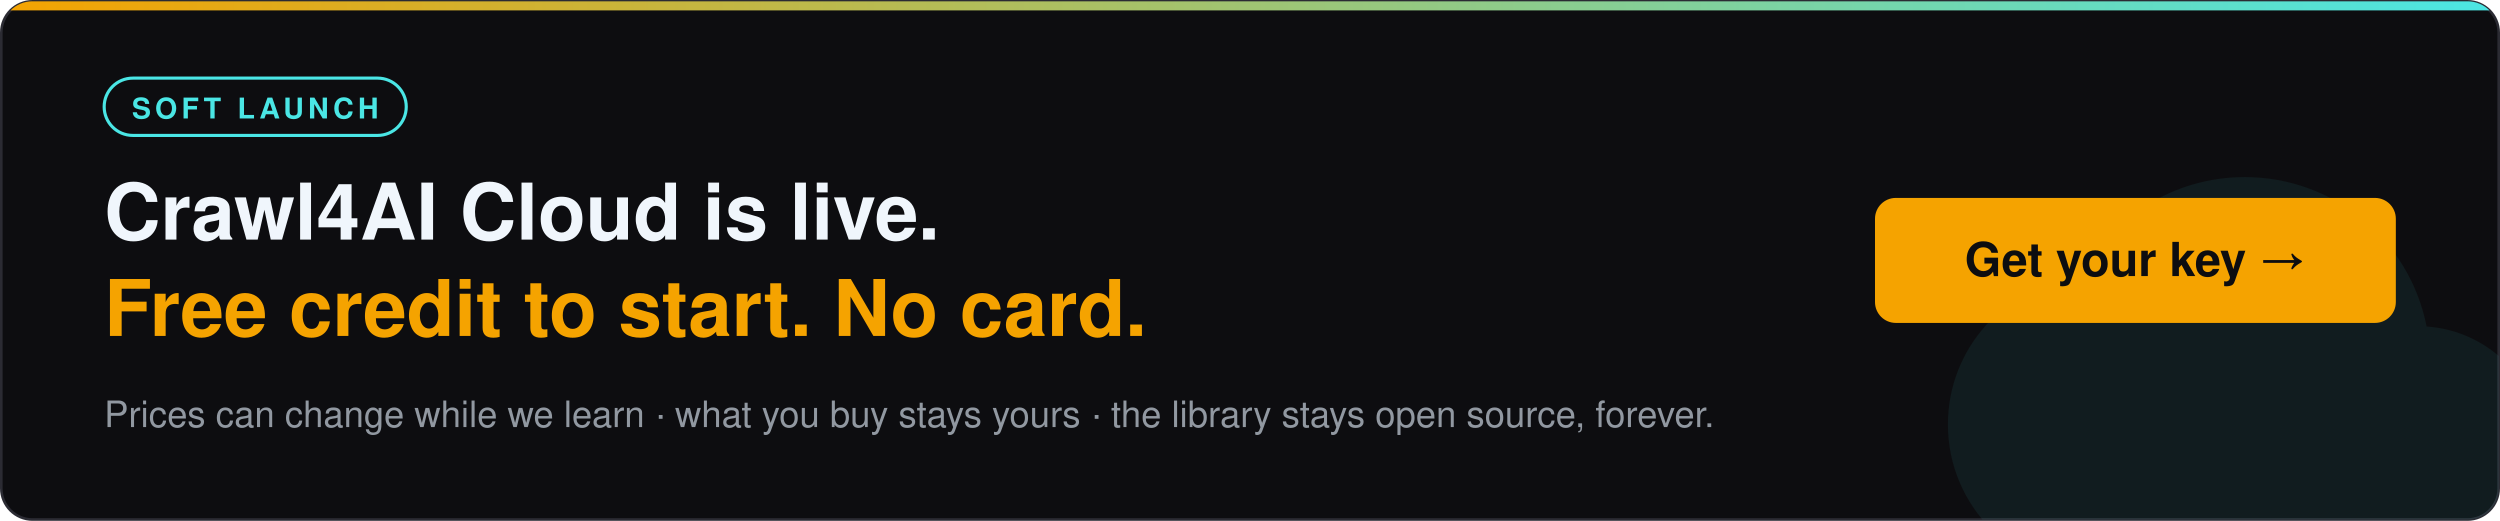
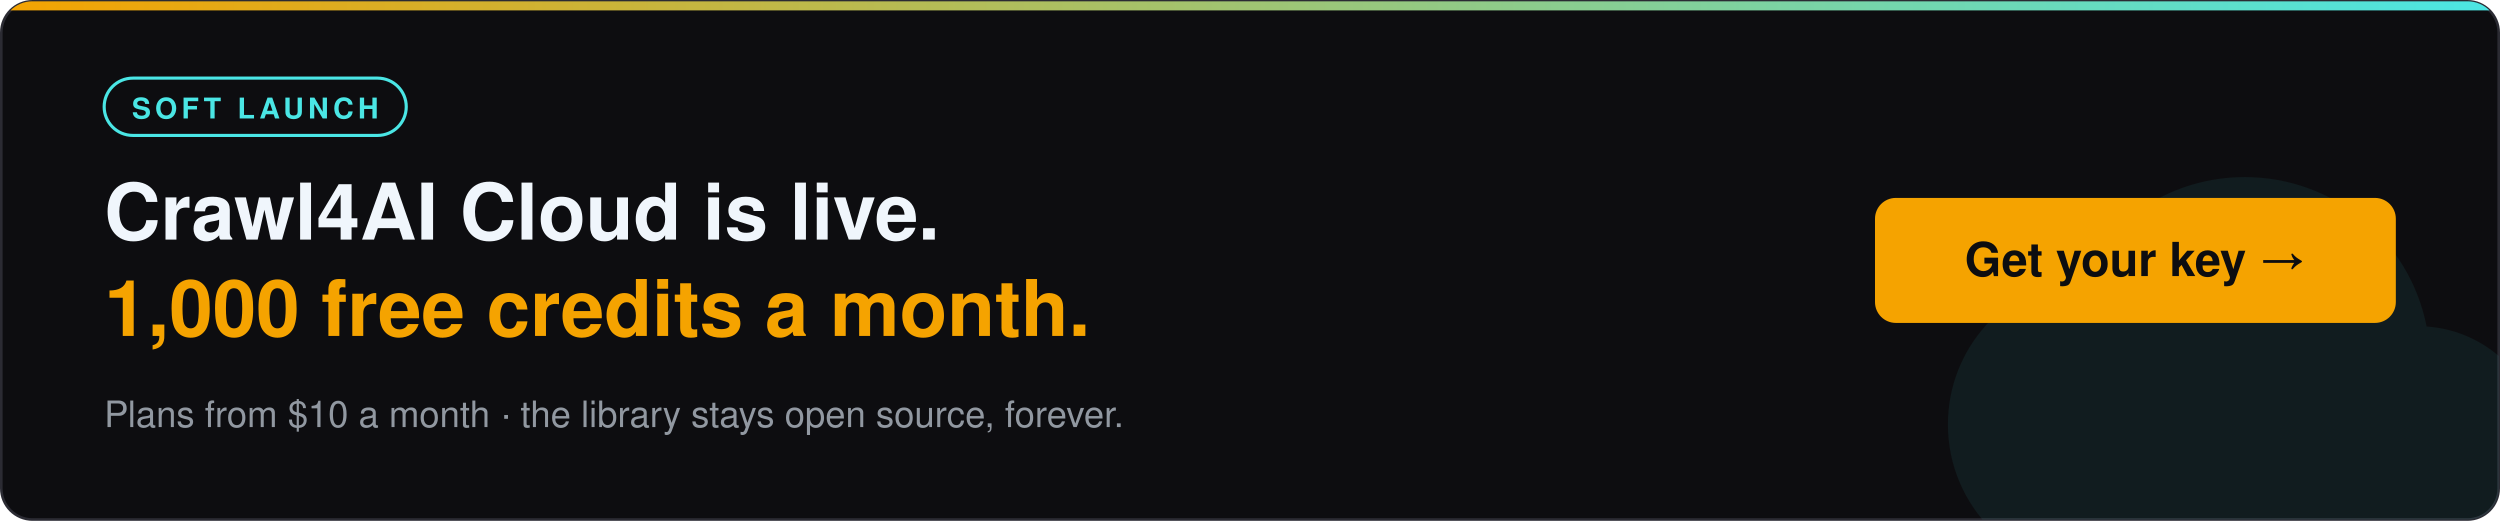
- <svg xmlns="http://www.w3.org/2000/svg" viewBox="0 0 960 200" width="960" height="200" role="img" aria-label="Crawl4AI Cloud is live. Soft launch: free credit to start, no card. Get your key.">
+ <svg xmlns="http://www.w3.org/2000/svg" viewBox="0 0 960 200" width="960" height="200" role="img" aria-label="Crawl4AI Cloud is live. 1,000 free credits every month, no card. Get your key.">
  <defs>
    <clipPath id="card">
      <rect x="0.5" y="0.5" width="959" height="199" rx="12" />
    </clipPath>
    <linearGradient id="bar" x1="0" x2="1" y1="0" y2="0">
      <stop offset="0" stop-color="#f5a300" />
      <stop offset="1" stop-color="#4ae6e5" />
    </linearGradient>
  </defs>
  <rect x="0.5" y="0.5" width="959" height="199" rx="12" fill="#0d0d10" stroke="#2b2b33" />
  <g clip-path="url(#card)">
    <rect x="0" y="0" width="960" height="4" fill="url(#bar)" />
    <path transform="translate(748 30) scale(9.5)" fill="#4ae6e5" fill-opacity="0.07" d="M19.35 10.04A7.49 7.49 0 0 0 12 4C9.11 4 6.6 5.64 5.35 8.04A5.994 5.994 0 0 0 0 14c0 3.31 2.69 6 6 6h13c2.76 0 5-2.24 5-5 0-2.64-2.05-4.78-4.65-4.96z" />
  </g>
  <g font-family="-apple-system, BlinkMacSystemFont, Segoe UI, Helvetica, Arial, sans-serif">
    <rect x="40" y="30" width="116" height="22" rx="11" fill="none" stroke="#4ae6e5" stroke-width="1.2" />
    <text x="98" y="45.5" text-anchor="middle" font-size="11" font-weight="700" letter-spacing="1.6" fill="#4ae6e5">SOFT LAUNCH</text>
    <text x="40" y="92" font-size="30" font-weight="700" fill="#f0f6fc">Crawl4AI Cloud is live.</text>
-     <text x="40" y="129" font-size="30" font-weight="700" fill="#f5a300">Free credit to start. No card.</text>
-     <text x="40" y="164" font-size="14" fill="#9198a1">Prices can change while we learn · what you buy stays yours · the library stays open source, forever.</text>
+     <text x="40" y="129" font-size="30" font-weight="700" fill="#f5a300">1,000 free credits a month.</text>
+     <text x="40" y="164" font-size="14" fill="#9198a1">Plans from $10 a month · the library stays open source, forever.</text>
    <rect x="720" y="76" width="200" height="48" rx="8" fill="#f5a300" />
    <text x="820" y="106" text-anchor="middle" font-size="18" font-weight="700" fill="#0d0d10">Get your key →</text>
  </g>
</svg>
